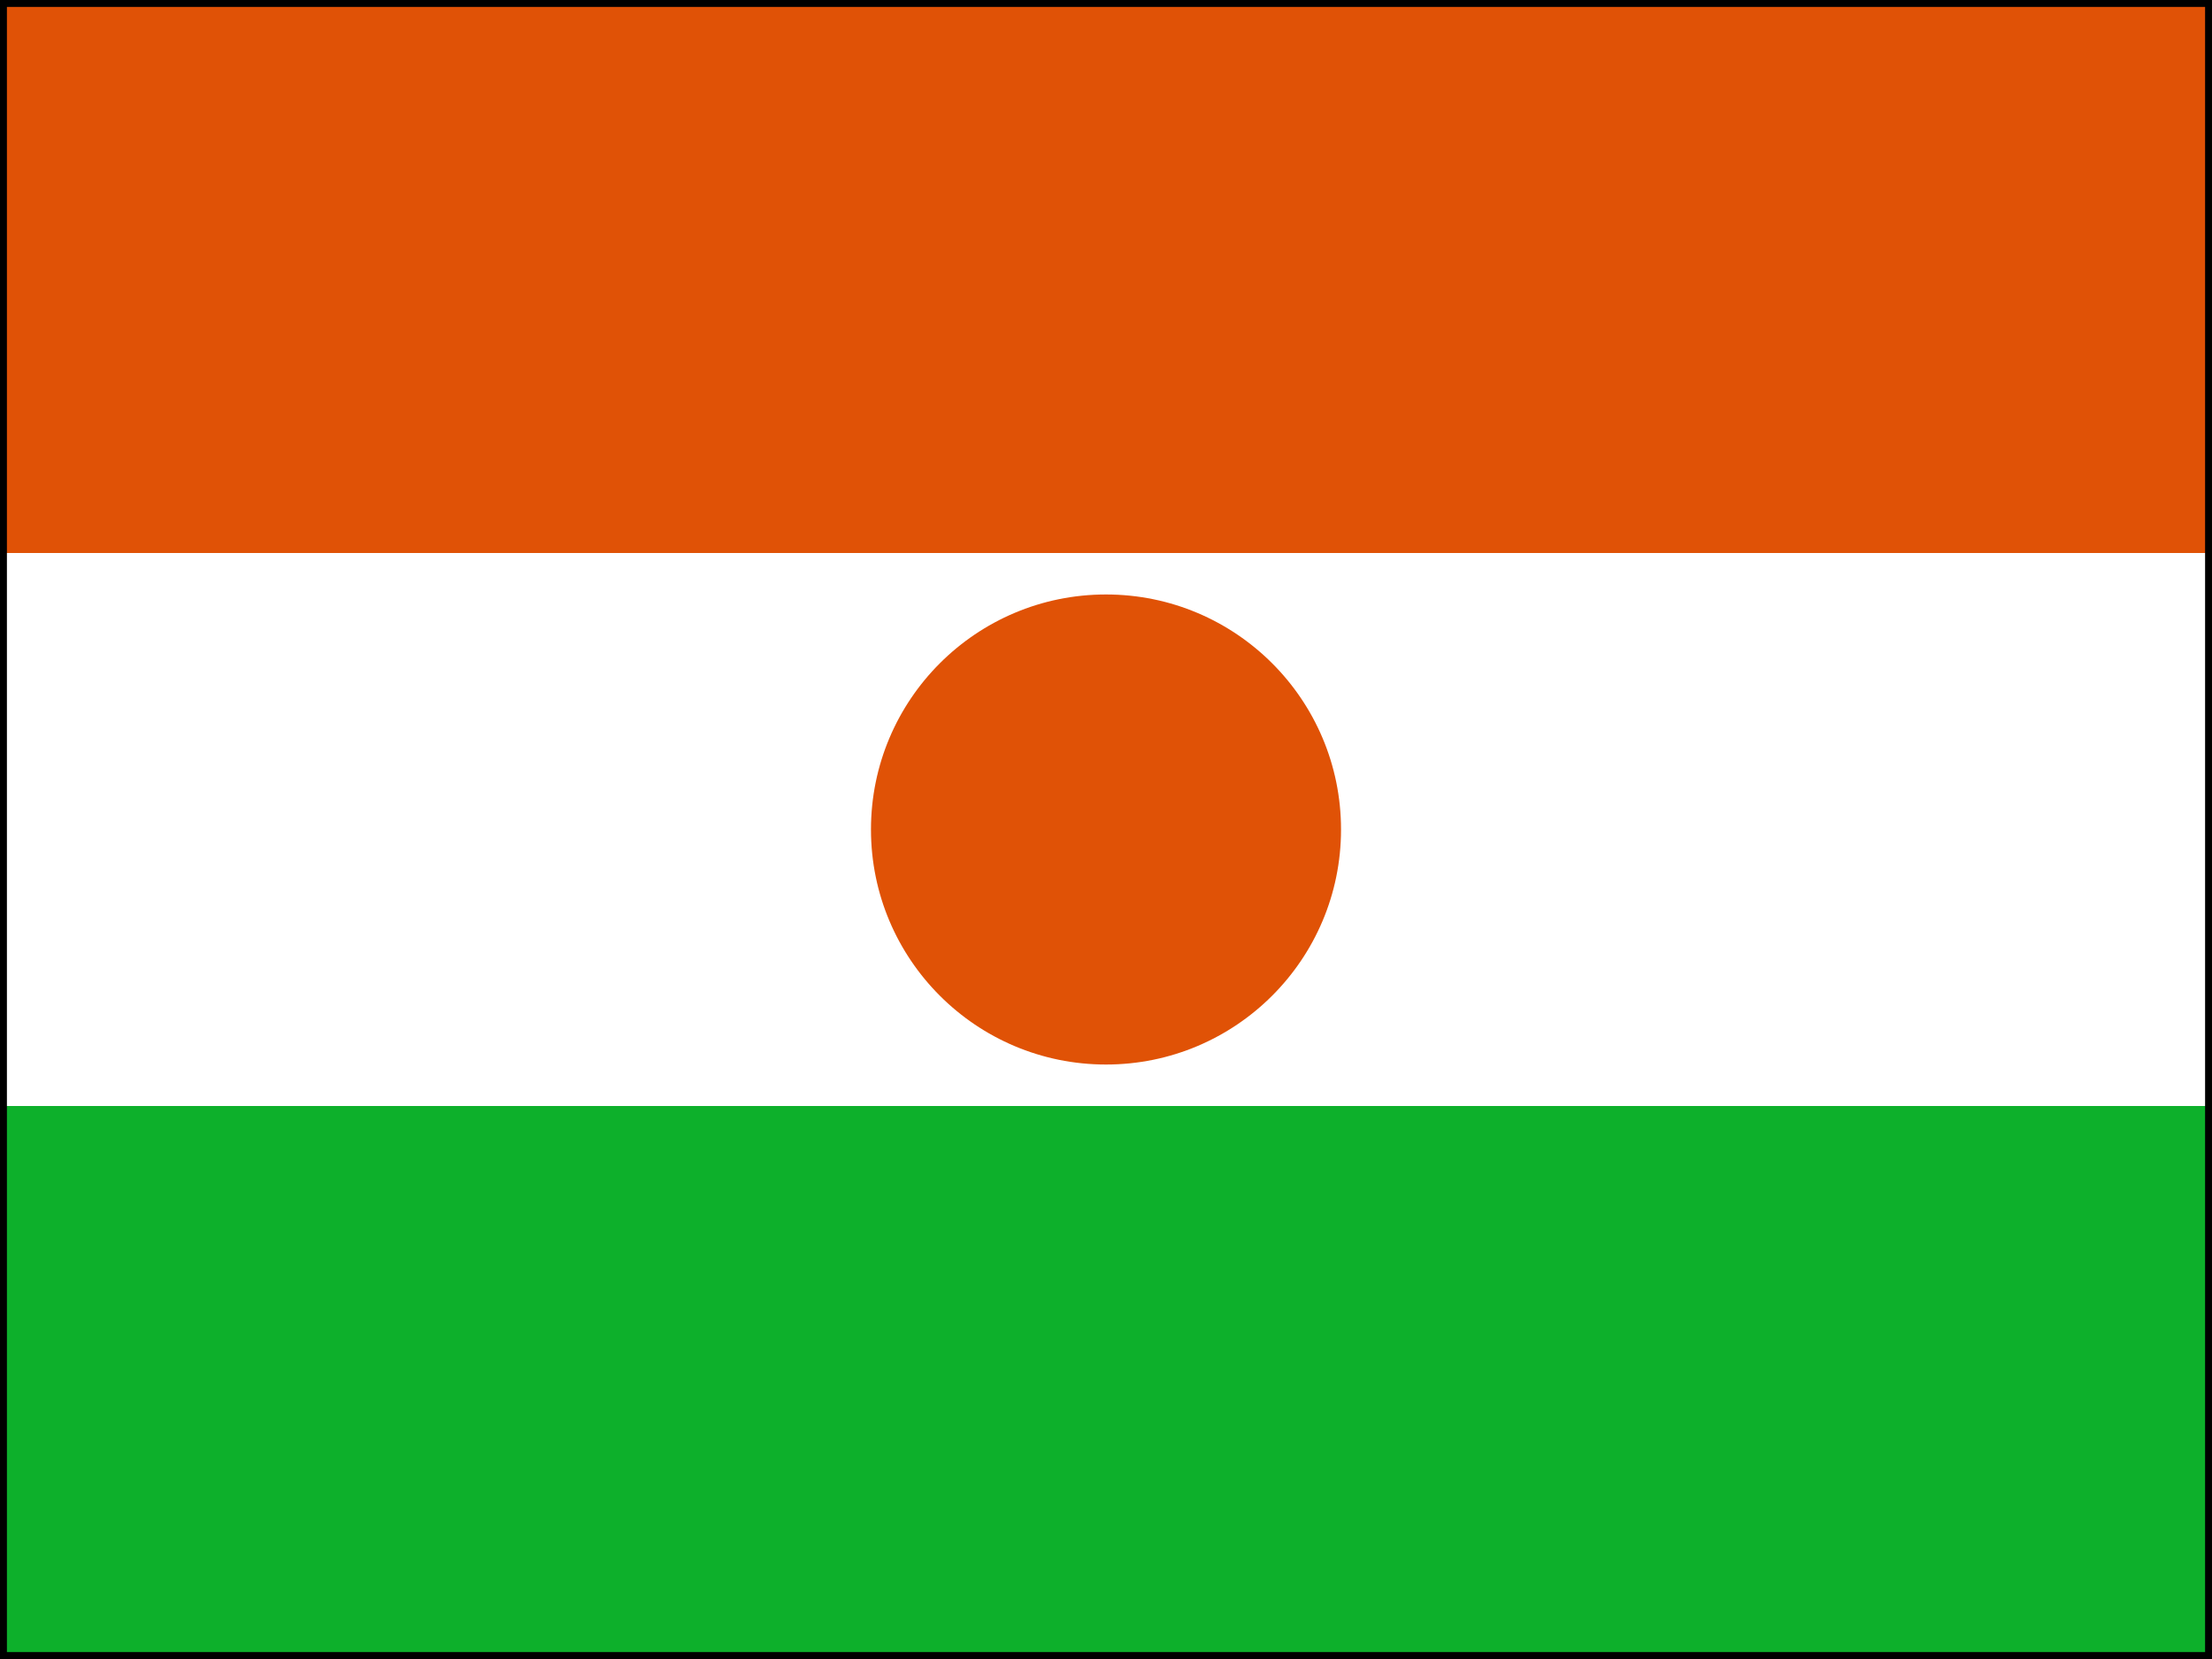
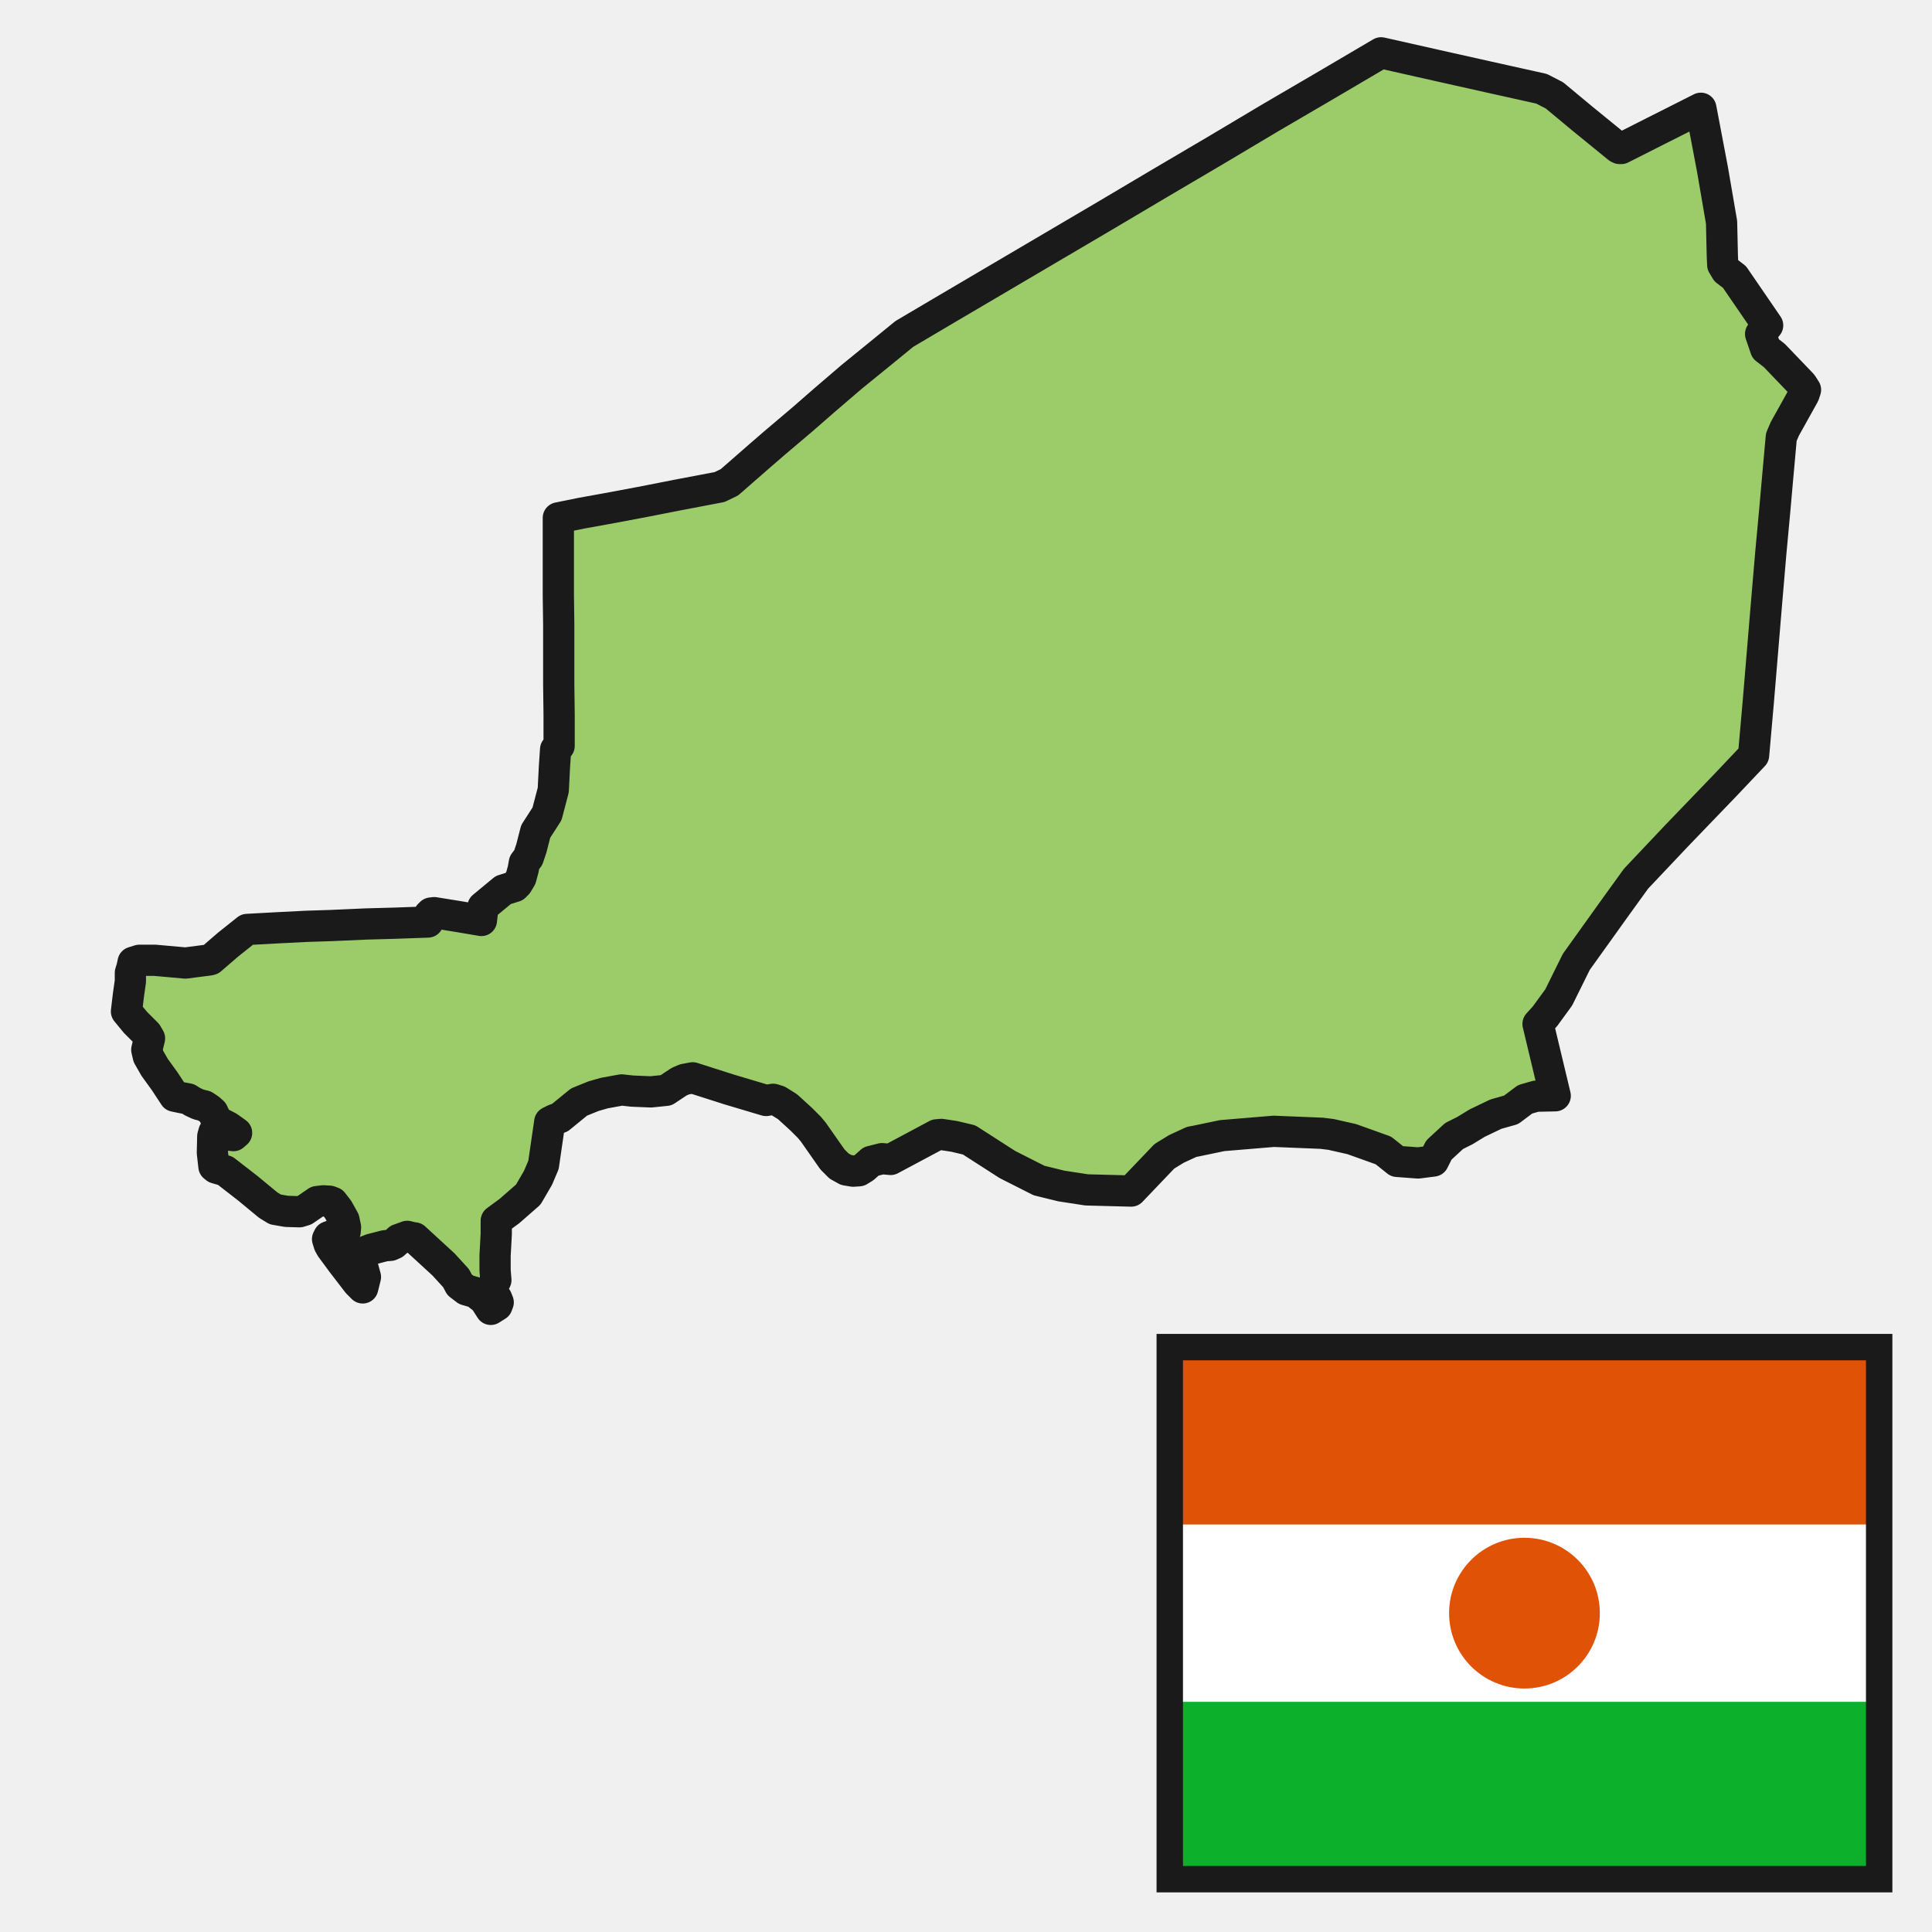
- <svg xmlns="http://www.w3.org/2000/svg" id="flag-icons-ne" viewBox="0 0 640 480">
-   <path fill="#0db02b" d="M0 0h640v480H0z" />
-   <path fill="#fff" d="M0 0h640v320H0z" />
-   <path fill="#e05206" d="M0 0h640v160H0z" />
-   <circle cx="320" cy="240" r="68" fill="#e05206" />
-   <rect x="1" y="1" width="638" height="478" fill="none" stroke="#000000" stroke-width="2" />
+ <svg xmlns="http://www.w3.org/2000/svg" viewBox="0 0 512 512">
+   <g transform="translate(-8.91 -84.41) scale(1.0348)">
+     <path d="M 406.9 362.2 L 402.0 362.3 L 399.2 363.1 L 395.6 365.8 L 391.7 366.9 L 386.9 369.2 L 383.8 371.1 L 381.0 372.5 L 377.1 376.1 L 375.7 378.9 L 371.8 379.4 L 366.4 379.0 L 362.9 376.2 L 354.8 373.3 L 349.5 372.1 L 347.1 371.8 L 334.8 371.3 L 321.6 372.4 L 314.9 373.8 L 313.8 374.0 L 309.9 375.8 L 306.8 377.7 L 298.3 386.6 L 286.9 386.3 L 280.4 385.3 L 274.7 383.9 L 266.6 379.8 L 256.8 373.5 L 253.0 372.6 L 249.7 372.1 L 248.5 372.2 L 236.7 378.5 L 234.5 378.3 L 231.7 379.0 L 229.9 380.6 L 228.6 381.4 L 227.1 381.5 L 225.3 381.2 L 223.5 380.2 L 221.8 378.5 L 216.9 371.5 L 215.9 370.3 L 213.8 368.2 L 210.3 365.0 L 207.9 363.5 L 206.6 363.1 L 204.8 363.4 L 195.4 360.6 L 186.0 357.6 L 183.9 358.0 L 182.5 358.6 L 179.2 360.8 L 175.3 361.2 L 170.5 361.0 L 167.8 360.7 L 163.4 361.5 L 160.6 362.3 L 156.9 363.8 L 152.0 367.8 L 150.6 368.3 L 149.4 368.9 L 147.8 379.9 L 146.4 383.2 L 143.9 387.5 L 139.1 391.7 L 135.7 394.2 L 135.7 397.6 L 135.4 403.1 L 135.4 406.9 L 135.6 409.4 L 135.0 410.6 L 134.8 411.7 L 135.0 413.3 L 135.8 414.1 L 136.2 415.1 L 135.9 415.9 L 134.3 416.9 L 132.7 414.4 L 130.4 412.6 L 128.0 411.9 L 126.3 410.6 L 125.4 408.9 L 122.2 405.4 L 114.8 398.6 L 114.1 398.5 L 112.9 398.2 L 110.7 399.0 L 109.5 400.1 L 108.6 400.5 L 107.2 400.6 L 103.7 401.5 L 100.9 402.6 L 100.8 403.5 L 102.2 408.6 L 101.5 411.4 L 100.2 410.1 L 96.2 404.9 L 93.4 401.1 L 92.9 400.2 L 92.5 398.9 L 92.8 398.3 L 93.9 397.9 L 96.5 397.4 L 97.0 397.0 L 97.1 395.9 L 96.7 394.0 L 95.2 391.3 L 93.8 389.5 L 93.0 389.2 L 91.4 389.1 L 89.8 389.3 L 86.6 391.5 L 85.3 391.9 L 82.0 391.8 L 79.1 391.3 L 77.3 390.2 L 72.1 385.9 L 66.3 381.4 L 63.9 380.7 L 63.4 380.3 L 63.0 376.8 L 63.1 372.6 L 63.4 371.5 L 65.8 372.1 L 68.4 372.4 L 69.2 371.7 L 67.1 370.2 L 64.2 368.7 L 63.1 366.4 L 62.2 365.6 L 61.0 364.8 L 59.4 364.4 L 57.9 363.7 L 56.8 363.0 L 55.2 362.7 L 53.3 362.3 L 50.8 358.5 L 48.2 354.9 L 46.6 352.1 L 46.2 350.4 L 46.9 347.5 L 46.2 346.3 L 43.3 343.4 L 41.0 340.6 L 41.5 336.4 L 42.0 332.9 L 42.0 330.7 L 42.4 329.4 L 42.7 328.0 L 44.3 327.5 L 48.3 327.5 L 56.1 328.2 L 62.3 327.4 L 62.6 327.3 L 67.0 323.5 L 71.9 319.6 L 79.2 319.2 L 87.1 318.8 L 93.4 318.6 L 102.4 318.2 L 109.7 318.0 L 118.2 317.7 L 118.5 315.9 L 119.0 315.4 L 119.8 315.3 L 126.0 316.3 L 131.9 317.3 L 132.3 313.8 L 137.5 309.5 L 140.4 308.6 L 141.1 307.9 L 142.0 306.4 L 142.6 304.2 L 142.9 302.5 L 143.9 301.2 L 144.7 298.8 L 145.8 294.5 L 148.7 290.0 L 150.3 283.9 L 150.6 278.0 L 150.9 273.5 L 151.8 272.6 L 151.8 264.7 L 151.7 256.7 L 151.7 249.9 L 151.7 241.5 L 151.6 234.1 L 151.6 226.1 L 151.6 219.0 L 151.6 214.2 L 157.5 213.0 L 163.6 211.9 L 172.7 210.2 L 182.4 208.3 L 192.9 206.3 L 195.4 205.1 L 203.3 198.2 L 207.0 195.0 L 214.2 188.9 L 219.7 184.1 L 226.7 178.1 L 234.2 172.0 L 240.2 167.1 L 249.5 161.6 L 263.6 153.3 L 277.7 145.0 L 291.8 136.7 L 305.8 128.4 L 319.9 120.1 L 334.0 111.7 L 348.2 103.4 L 362.3 95.1 L 376.5 98.3 L 389.9 101.3 L 403.4 104.3 L 406.7 106.0 L 413.8 111.9 L 423.0 119.4 L 423.4 119.6 L 423.8 119.6 L 432.7 115.1 L 444.2 109.3 L 447.2 125.1 L 449.5 138.5 L 449.7 147.2 L 449.8 149.4 L 450.7 150.9 L 452.8 152.5 L 461.3 164.9 L 459.5 167.1 L 460.8 170.9 L 463.0 172.6 L 470.1 180.0 L 471.0 181.4 L 470.6 182.6 L 465.7 191.4 L 464.8 193.5 L 463.8 204.6 L 463.1 212.5 L 462.1 223.3 L 461.0 236.2 L 460.1 247.0 L 458.9 261.4 L 457.7 275.0 L 450.6 282.5 L 437.9 295.7 L 427.6 306.6 L 422.4 313.8 L 412.3 327.9 L 407.8 337.0 L 404.3 341.8 L 402.5 343.8 L 404.1 350.5 L 406.9 362.2 Z" fill="#9ccb6a" stroke="#1a1a1a" stroke-width="8" stroke-linejoin="round" fill-rule="evenodd" />
+   </g>
+   <rect x="310" y="357" width="188" height="141" fill="#ffffff" />
+   <g transform="translate(310 357) scale(0.29375)">
+     <path fill="#0db02b" d="M0 0h640v480H0z" />
+     <path fill="#fff" d="M0 0h640v320H0z" />
+     <path fill="#e05206" d="M0 0h640v160H0z" />
+     <circle cx="320" cy="240" r="68" fill="#e05206" />
+     <rect x="1" y="1" width="638" height="478" fill="none" stroke="#000000" stroke-width="2" />
+   </g>
+   <rect x="310" y="357" width="188" height="141" fill="none" stroke="#1a1a1a" stroke-width="7" />
</svg>
